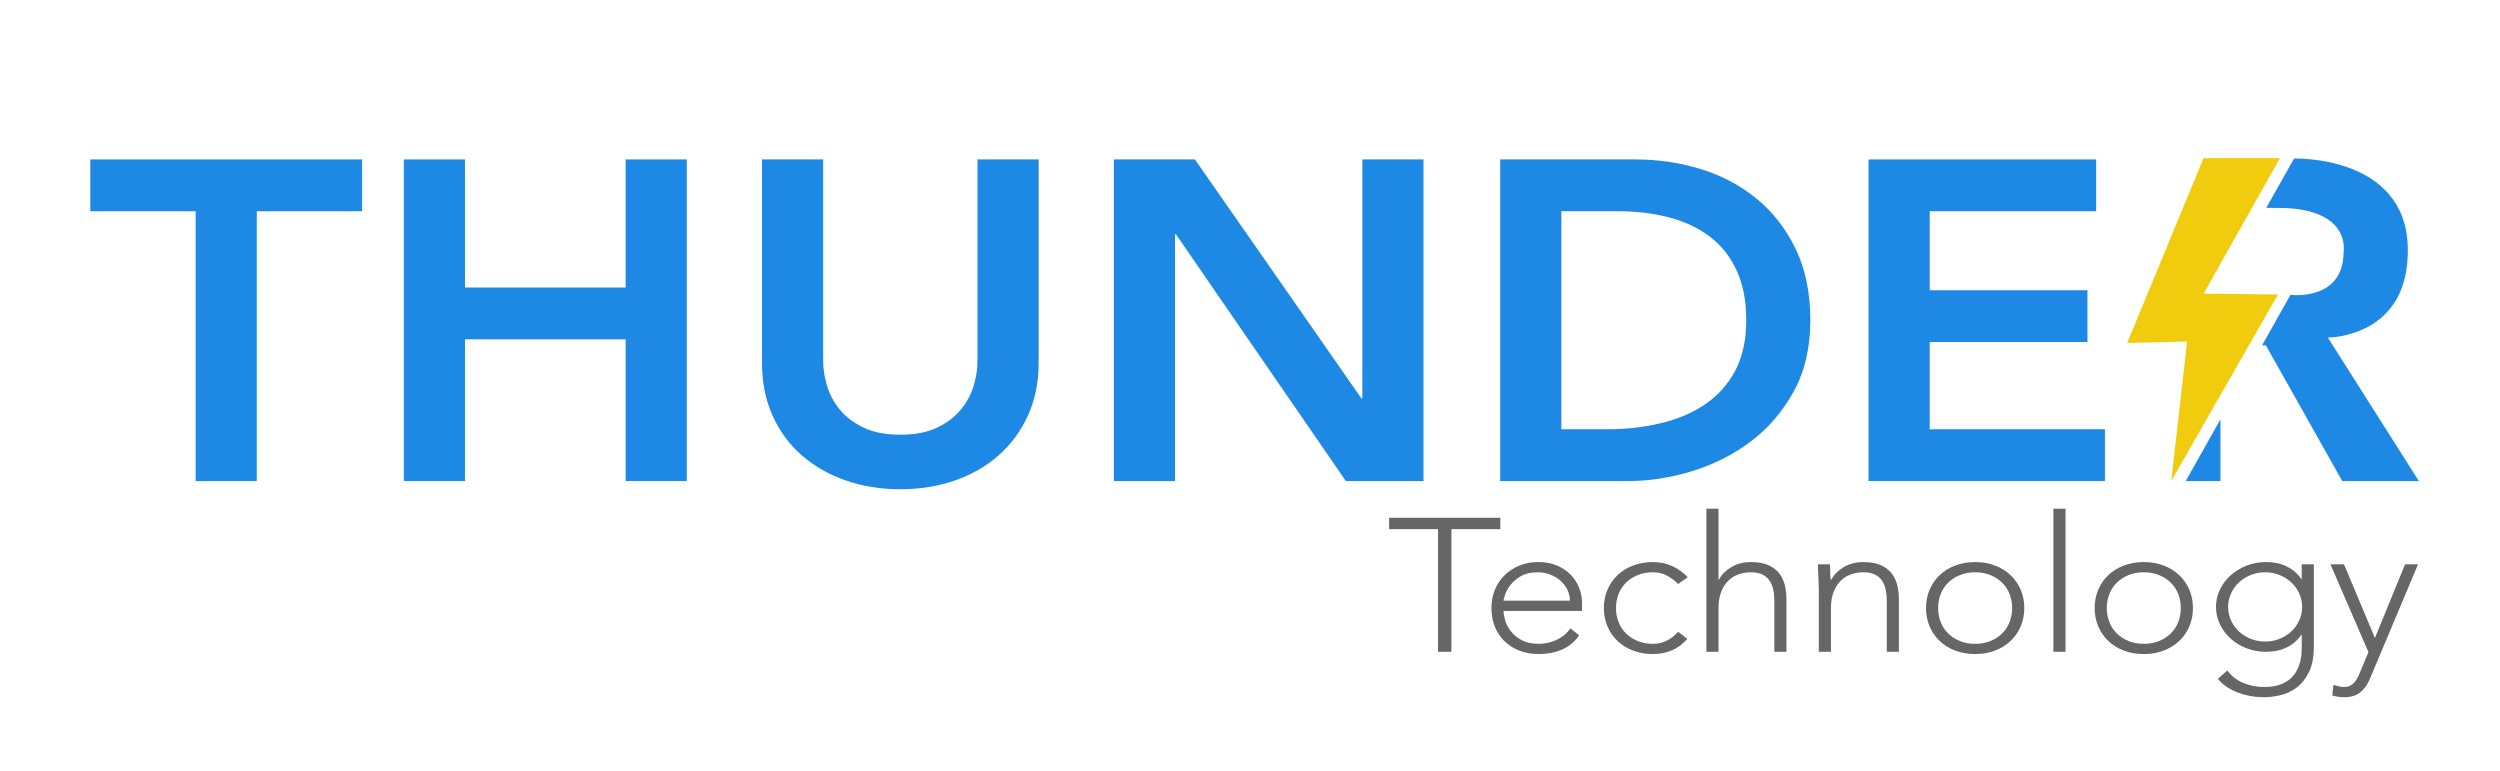
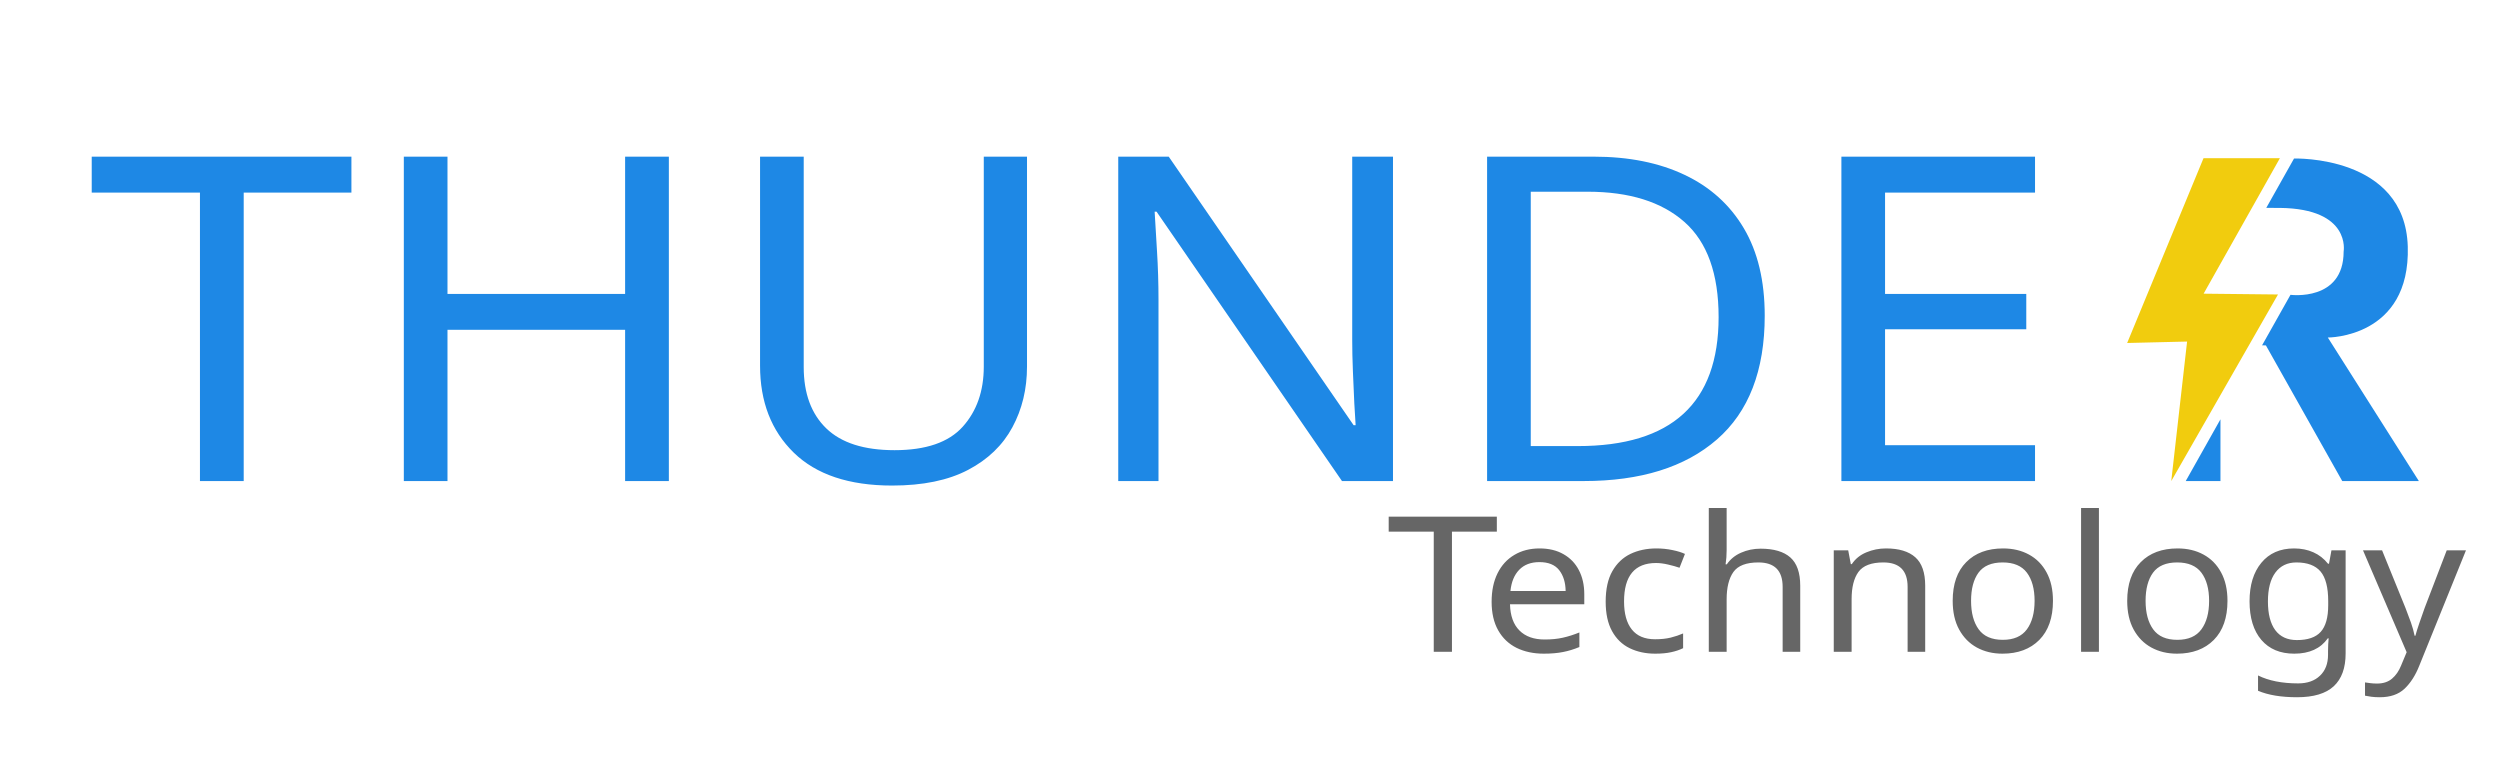
<svg xmlns="http://www.w3.org/2000/svg" xmlns:xlink="http://www.w3.org/1999/xlink" version="1.1" id="Capa_1" x="0px" y="0px" width="476.977px" height="146.993px" viewBox="0 0 476.977 146.993" enable-background="new 0 0 476.977 146.993" xml:space="preserve">
-   <g enable-background="new    ">
-     <path fill="#1E88E5" d="M37.324,40.299H17.23v-9.88h51.855v9.88H48.991V91.78H37.324V40.299z" />
-     <path fill="#1E88E5" d="M77.047,30.418h11.667v24.44h30.65v-24.44h11.667V91.78h-11.667V64.739h-30.65V91.78H77.047V30.418z" />
-     <path fill="#1E88E5" d="M198.165,69.246c0,3.698-0.68,7.035-2.037,10.01c-1.358,2.977-3.21,5.504-5.556,7.584   c-2.347,2.08-5.125,3.683-8.334,4.81c-3.21,1.126-6.699,1.69-10.463,1.69c-3.766,0-7.254-0.563-10.463-1.69   c-3.21-1.127-6.004-2.73-8.38-4.81c-2.377-2.08-4.229-4.607-5.556-7.584c-1.328-2.975-1.991-6.312-1.991-10.01V30.418h11.667   v38.481c0,1.503,0.246,3.077,0.741,4.724c0.494,1.646,1.311,3.164,2.454,4.55c1.142,1.387,2.653,2.528,4.537,3.423   c1.882,0.896,4.213,1.343,6.991,1.343s5.107-0.447,6.991-1.343c1.882-0.895,3.394-2.037,4.537-3.423   c1.142-1.387,1.959-2.904,2.454-4.55c0.493-1.647,0.741-3.22,0.741-4.724V30.418h11.667V69.246z" />
-     <path fill="#1E88E5" d="M212.516,30.418h15.463l31.761,45.588h0.185V30.418h11.667V91.78h-14.815l-32.409-47.062h-0.185V91.78   h-11.667V30.418z" />
-     <path fill="#1E88E5" d="M286.223,30.418h25.835c4.319,0,8.486,0.622,12.5,1.863c4.013,1.243,7.562,3.135,10.649,5.677   c3.086,2.543,5.556,5.735,7.407,9.577c1.853,3.843,2.778,8.363,2.778,13.563c0,5.259-1.065,9.809-3.195,13.65   c-2.129,3.843-4.877,7.021-8.241,9.534c-3.365,2.514-7.1,4.392-11.204,5.634c-4.105,1.243-8.134,1.863-12.084,1.863h-24.445V30.418   z M306.594,81.9c3.642,0,7.084-0.39,10.325-1.17c3.24-0.78,6.064-1.994,8.473-3.64c2.407-1.647,4.306-3.784,5.694-6.414   c1.389-2.628,2.083-5.82,2.083-9.577c0-3.697-0.617-6.875-1.852-9.534c-1.235-2.657-2.948-4.81-5.139-6.457   c-2.192-1.647-4.785-2.86-7.778-3.64c-2.995-0.78-6.282-1.17-9.862-1.17H297.89V81.9H306.594z" />
-     <path fill="#1E88E5" d="M356.503,30.418h43.428v9.88H368.17v15.08h30.095v9.88H368.17V81.9h33.428v9.88h-45.095V30.418z" />
-   </g>
+   <text transform="matrix(1.0684 0 0 1 16.582 91.7803)" fill="#1E88E5" font-family="'Avenir-Heavy'" font-size="86.669">THUNDE  </text>
  <polyline fill="#F1CC0E" points="420.412,30.181 405.843,65.439 417.277,65.165 414.255,91.787 434.619,56.184 420.429,56.031   434.984,30.181 " />
  <g>
    <g>
      <defs>
        <rect id="SVGID_1_" x="-38.604" y="-82.328" width="584.986" height="332.892" />
      </defs>
      <clipPath id="SVGID_2_">
        <use xlink:href="#SVGID_1_" overflow="visible" />
      </clipPath>
      <path clip-path="url(#SVGID_2_)" fill="#1E88E5" d="M437.679,30.247c0,0,21.173-0.704,21.702,16.776    c0.53,17.48-15.254,17.374-15.254,17.374l17.373,27.39h-14.619l-14.568-25.888l-0.729-0.016l5.42-9.635    c0,0,10.139,1.338,10.139-8.253c0,0,1.479-8.177-12.158-8.327l-2.602-0.006" />
    </g>
    <g>
      <defs>
        <rect id="SVGID_3_" x="-38.604" y="-82.328" width="584.986" height="332.892" />
      </defs>
      <clipPath id="SVGID_4_">
        <use xlink:href="#SVGID_3_" overflow="visible" />
      </clipPath>
      <polygon clip-path="url(#SVGID_4_)" fill="#1E88E5" points="417.016,91.781 423.643,91.787 423.643,80   " />
    </g>
  </g>
-   <g enable-background="new    ">
-     <path fill="#666666" d="M274.365,100.954h-9.337v-2.167h21.221v2.167h-9.337v23.401h-2.547V100.954z" />
-   </g>
-   <g enable-background="new    ">
-     <path fill="#666666" d="M301.296,121.213c-0.9,1.276-2.013,2.191-3.337,2.744c-1.325,0.554-2.785,0.831-4.38,0.831   c-1.363,0-2.598-0.216-3.703-0.65c-1.106-0.433-2.059-1.041-2.855-1.824c-0.798-0.782-1.408-1.709-1.833-2.78   c-0.424-1.071-0.637-2.257-0.637-3.557c0-1.251,0.219-2.407,0.656-3.467c0.438-1.059,1.055-1.98,1.852-2.763   c0.798-0.782,1.736-1.396,2.817-1.842c1.08-0.445,2.276-0.668,3.588-0.668c1.363,0,2.565,0.223,3.607,0.668   c1.042,0.446,1.916,1.036,2.623,1.77c0.708,0.735,1.241,1.571,1.602,2.51s0.54,1.89,0.54,2.853v1.517h-14.97   c0,0.458,0.097,1.042,0.289,1.751c0.193,0.71,0.547,1.403,1.062,2.077c0.514,0.674,1.202,1.252,2.063,1.733   c0.862,0.481,1.975,0.722,3.338,0.722c1.183,0,2.327-0.265,3.434-0.794c1.105-0.529,1.955-1.251,2.547-2.167L301.296,121.213z    M299.521,114.604c0-0.746-0.161-1.444-0.482-2.094c-0.322-0.65-0.759-1.222-1.312-1.715c-0.554-0.493-1.21-0.885-1.968-1.174   c-0.76-0.289-1.562-0.433-2.412-0.433c-1.26,0-2.309,0.241-3.145,0.722c-0.836,0.482-1.498,1.035-1.986,1.661   c-0.489,0.626-0.836,1.234-1.042,1.824s-0.309,0.993-0.309,1.209H299.521z" />
-     <path fill="#666666" d="M321.938,121.899c-0.874,0.987-1.865,1.715-2.971,2.185c-1.106,0.47-2.302,0.704-3.588,0.704   c-1.363,0-2.624-0.216-3.781-0.65c-1.157-0.433-2.147-1.041-2.971-1.824c-0.823-0.782-1.466-1.709-1.929-2.78   s-0.695-2.245-0.695-3.521c0-1.276,0.232-2.45,0.695-3.521s1.105-1.998,1.929-2.781c0.823-0.782,1.813-1.39,2.971-1.824   c1.157-0.433,2.418-0.65,3.781-0.65c1.312,0,2.527,0.253,3.646,0.758c1.118,0.505,2.115,1.216,2.989,2.131l-1.852,1.3   c-0.669-0.698-1.402-1.246-2.199-1.643c-0.798-0.397-1.659-0.596-2.585-0.596c-1.08,0-2.059,0.18-2.933,0.542   s-1.62,0.849-2.237,1.462c-0.617,0.614-1.087,1.336-1.408,2.167c-0.322,0.831-0.482,1.715-0.482,2.654s0.16,1.824,0.482,2.654   c0.321,0.831,0.791,1.553,1.408,2.167s1.363,1.102,2.237,1.462c0.874,0.361,1.853,0.542,2.933,0.542   c0.978,0,1.871-0.21,2.682-0.632c0.81-0.421,1.511-0.98,2.103-1.679L321.938,121.899z" />
-     <path fill="#666666" d="M325.564,97.054h2.314v13.542h0.077c0.463-0.915,1.234-1.703,2.315-2.365   c1.08-0.662,2.34-0.993,3.781-0.993c1.389,0,2.521,0.205,3.395,0.614c0.874,0.41,1.562,0.945,2.064,1.607   c0.502,0.663,0.849,1.427,1.042,2.293c0.192,0.867,0.289,1.757,0.289,2.672v9.931h-2.315v-9.823c0-0.673-0.064-1.33-0.192-1.968   c-0.129-0.638-0.354-1.21-0.675-1.715c-0.322-0.506-0.772-0.909-1.351-1.21c-0.579-0.301-1.331-0.451-2.257-0.451   c-0.85,0-1.653,0.139-2.412,0.415c-0.759,0.277-1.415,0.699-1.968,1.264c-0.553,0.566-0.99,1.276-1.312,2.13   c-0.322,0.855-0.482,1.86-0.482,3.016v8.342h-2.314V97.054z" />
-     <path fill="#666666" d="M347.016,112.365c0-0.312-0.014-0.692-0.039-1.138c-0.025-0.445-0.045-0.896-0.058-1.354   c-0.014-0.457-0.032-0.885-0.058-1.282c-0.026-0.397-0.039-0.704-0.039-0.921h2.315c0.025,0.626,0.044,1.228,0.058,1.806   c0.013,0.578,0.045,0.952,0.097,1.12h0.115c0.463-0.915,1.234-1.703,2.315-2.365c1.08-0.662,2.34-0.993,3.781-0.993   c1.389,0,2.521,0.205,3.395,0.614c0.874,0.41,1.562,0.945,2.064,1.607c0.502,0.663,0.849,1.427,1.042,2.293   c0.192,0.867,0.289,1.757,0.289,2.672v9.931h-2.315v-9.823c0-0.673-0.064-1.33-0.192-1.968c-0.129-0.638-0.354-1.21-0.675-1.715   c-0.322-0.506-0.772-0.909-1.351-1.21c-0.579-0.301-1.331-0.451-2.257-0.451c-0.85,0-1.653,0.139-2.412,0.415   c-0.759,0.277-1.415,0.699-1.968,1.264c-0.553,0.566-0.99,1.276-1.312,2.13c-0.322,0.855-0.482,1.86-0.482,3.016v8.342h-2.314   V112.365z" />
-     <path fill="#666666" d="M367.464,116.013c0-1.276,0.232-2.45,0.695-3.521s1.105-1.998,1.929-2.781   c0.823-0.782,1.813-1.39,2.971-1.824c1.157-0.433,2.418-0.65,3.781-0.65s2.617,0.217,3.762,0.65   c1.145,0.434,2.135,1.042,2.971,1.824c0.836,0.783,1.485,1.709,1.948,2.781s0.695,2.245,0.695,3.521   c0,1.276-0.232,2.45-0.695,3.521s-1.112,1.999-1.948,2.78c-0.836,0.783-1.826,1.391-2.971,1.824   c-1.145,0.434-2.398,0.65-3.762,0.65s-2.624-0.216-3.781-0.65c-1.157-0.433-2.147-1.041-2.971-1.824   c-0.823-0.782-1.466-1.709-1.929-2.78S367.464,117.289,367.464,116.013z M369.779,116.013c0,0.939,0.16,1.824,0.482,2.654   c0.321,0.831,0.791,1.553,1.408,2.167s1.363,1.102,2.237,1.462c0.874,0.361,1.853,0.542,2.933,0.542s2.058-0.181,2.933-0.542   c0.874-0.361,1.62-0.849,2.237-1.462s1.087-1.336,1.408-2.167s0.482-1.715,0.482-2.654s-0.161-1.824-0.482-2.654   s-0.791-1.553-1.408-2.167c-0.617-0.614-1.363-1.101-2.237-1.462c-0.875-0.361-1.853-0.542-2.933-0.542s-2.059,0.18-2.933,0.542   s-1.62,0.849-2.237,1.462c-0.617,0.614-1.087,1.336-1.408,2.167C369.939,114.189,369.779,115.074,369.779,116.013z" />
-     <path fill="#666666" d="M391.771,97.054h2.314v27.301h-2.314V97.054z" />
-     <path fill="#666666" d="M399.641,116.013c0-1.276,0.232-2.45,0.695-3.521s1.105-1.998,1.929-2.781   c0.823-0.782,1.813-1.39,2.971-1.824c1.157-0.433,2.418-0.65,3.781-0.65s2.617,0.217,3.762,0.65   c1.145,0.434,2.135,1.042,2.971,1.824c0.836,0.783,1.485,1.709,1.948,2.781s0.695,2.245,0.695,3.521   c0,1.276-0.232,2.45-0.695,3.521s-1.112,1.999-1.948,2.78c-0.836,0.783-1.826,1.391-2.971,1.824   c-1.145,0.434-2.398,0.65-3.762,0.65s-2.624-0.216-3.781-0.65c-1.157-0.433-2.147-1.041-2.971-1.824   c-0.823-0.782-1.466-1.709-1.929-2.78S399.641,117.289,399.641,116.013z M401.956,116.013c0,0.939,0.16,1.824,0.482,2.654   c0.321,0.831,0.791,1.553,1.408,2.167s1.363,1.102,2.237,1.462c0.874,0.361,1.853,0.542,2.933,0.542s2.058-0.181,2.933-0.542   c0.874-0.361,1.62-0.849,2.237-1.462s1.087-1.336,1.408-2.167s0.482-1.715,0.482-2.654s-0.161-1.824-0.482-2.654   s-0.791-1.553-1.408-2.167c-0.617-0.614-1.363-1.101-2.237-1.462c-0.875-0.361-1.853-0.542-2.933-0.542s-2.059,0.18-2.933,0.542   s-1.62,0.849-2.237,1.462c-0.617,0.614-1.087,1.336-1.408,2.167C402.116,114.189,401.956,115.074,401.956,116.013z" />
-     <path fill="#666666" d="M441.465,123.271c0,2.07-0.322,3.743-0.965,5.02c-0.644,1.276-1.447,2.263-2.411,2.961   c-0.965,0.698-2.001,1.167-3.106,1.408c-1.106,0.241-2.109,0.361-3.01,0.361s-1.781-0.079-2.643-0.235   c-0.862-0.157-1.678-0.385-2.45-0.686c-0.771-0.301-1.473-0.668-2.103-1.102c-0.631-0.433-1.177-0.927-1.64-1.48l1.813-1.589   c0.823,1.083,1.852,1.878,3.087,2.383c1.234,0.505,2.546,0.758,3.935,0.758c1.184,0,2.181-0.145,2.99-0.433   c0.811-0.289,1.479-0.668,2.007-1.138c0.526-0.469,0.938-0.987,1.234-1.553c0.296-0.566,0.515-1.132,0.656-1.697   c0.141-0.566,0.225-1.102,0.251-1.607c0.024-0.506,0.038-0.915,0.038-1.228v-2.311h-0.077c-0.669,1.011-1.576,1.806-2.72,2.383   c-1.146,0.578-2.489,0.867-4.032,0.867c-1.312,0-2.546-0.222-3.704-0.668c-1.157-0.445-2.167-1.059-3.028-1.842   c-0.862-0.782-1.543-1.691-2.045-2.727c-0.502-1.035-0.752-2.143-0.752-3.322c0-1.179,0.25-2.287,0.752-3.322   s1.183-1.938,2.045-2.708c0.861-0.77,1.871-1.384,3.028-1.842c1.158-0.457,2.393-0.686,3.704-0.686   c1.543,0,2.887,0.289,4.032,0.867c1.144,0.578,2.051,1.372,2.72,2.383h0.077v-2.817h2.315V123.271z M439.227,115.796   c0-0.915-0.187-1.775-0.56-2.582c-0.373-0.806-0.875-1.504-1.505-2.095c-0.63-0.589-1.376-1.059-2.237-1.408   c-0.862-0.349-1.781-0.523-2.759-0.523s-1.897,0.175-2.759,0.523c-0.862,0.349-1.607,0.819-2.237,1.408   c-0.631,0.59-1.133,1.289-1.505,2.095c-0.373,0.807-0.56,1.667-0.56,2.582c0,0.915,0.187,1.776,0.56,2.582   c0.372,0.807,0.874,1.505,1.505,2.095c0.63,0.59,1.375,1.06,2.237,1.408c0.861,0.349,1.781,0.523,2.759,0.523   s1.896-0.174,2.759-0.523c0.861-0.349,1.607-0.818,2.237-1.408s1.132-1.288,1.505-2.095   C439.04,117.572,439.227,116.711,439.227,115.796z" />
-     <path fill="#666666" d="M452.151,129.519c-0.438,1.083-1.042,1.938-1.813,2.564c-0.771,0.626-1.801,0.939-3.087,0.939   c-0.386,0-0.771-0.03-1.157-0.09c-0.386-0.061-0.759-0.139-1.119-0.235l0.231-2.022c0.334,0.096,0.676,0.186,1.022,0.271   c0.348,0.084,0.701,0.126,1.062,0.126c0.411,0,0.777-0.084,1.1-0.253c0.321-0.168,0.598-0.385,0.829-0.65   c0.231-0.265,0.431-0.56,0.598-0.885c0.167-0.325,0.315-0.656,0.444-0.993l1.62-3.864l-7.253-16.756h2.585l5.902,14.048   l5.749-14.048h2.47L452.151,129.519z" />
-   </g>
+   <text transform="matrix(1.0684 0 0 1 264.5654 124.3545)" fill="#666666" font-family="'Avenir-Light'" font-size="36.112" letter-spacing="-2.808">T</text>
+   <text transform="matrix(1.0684 0 0 1 282.4678 124.3545)" fill="#666666" font-family="'Avenir-Light'" font-size="36.112">echnology</text>
</svg>
